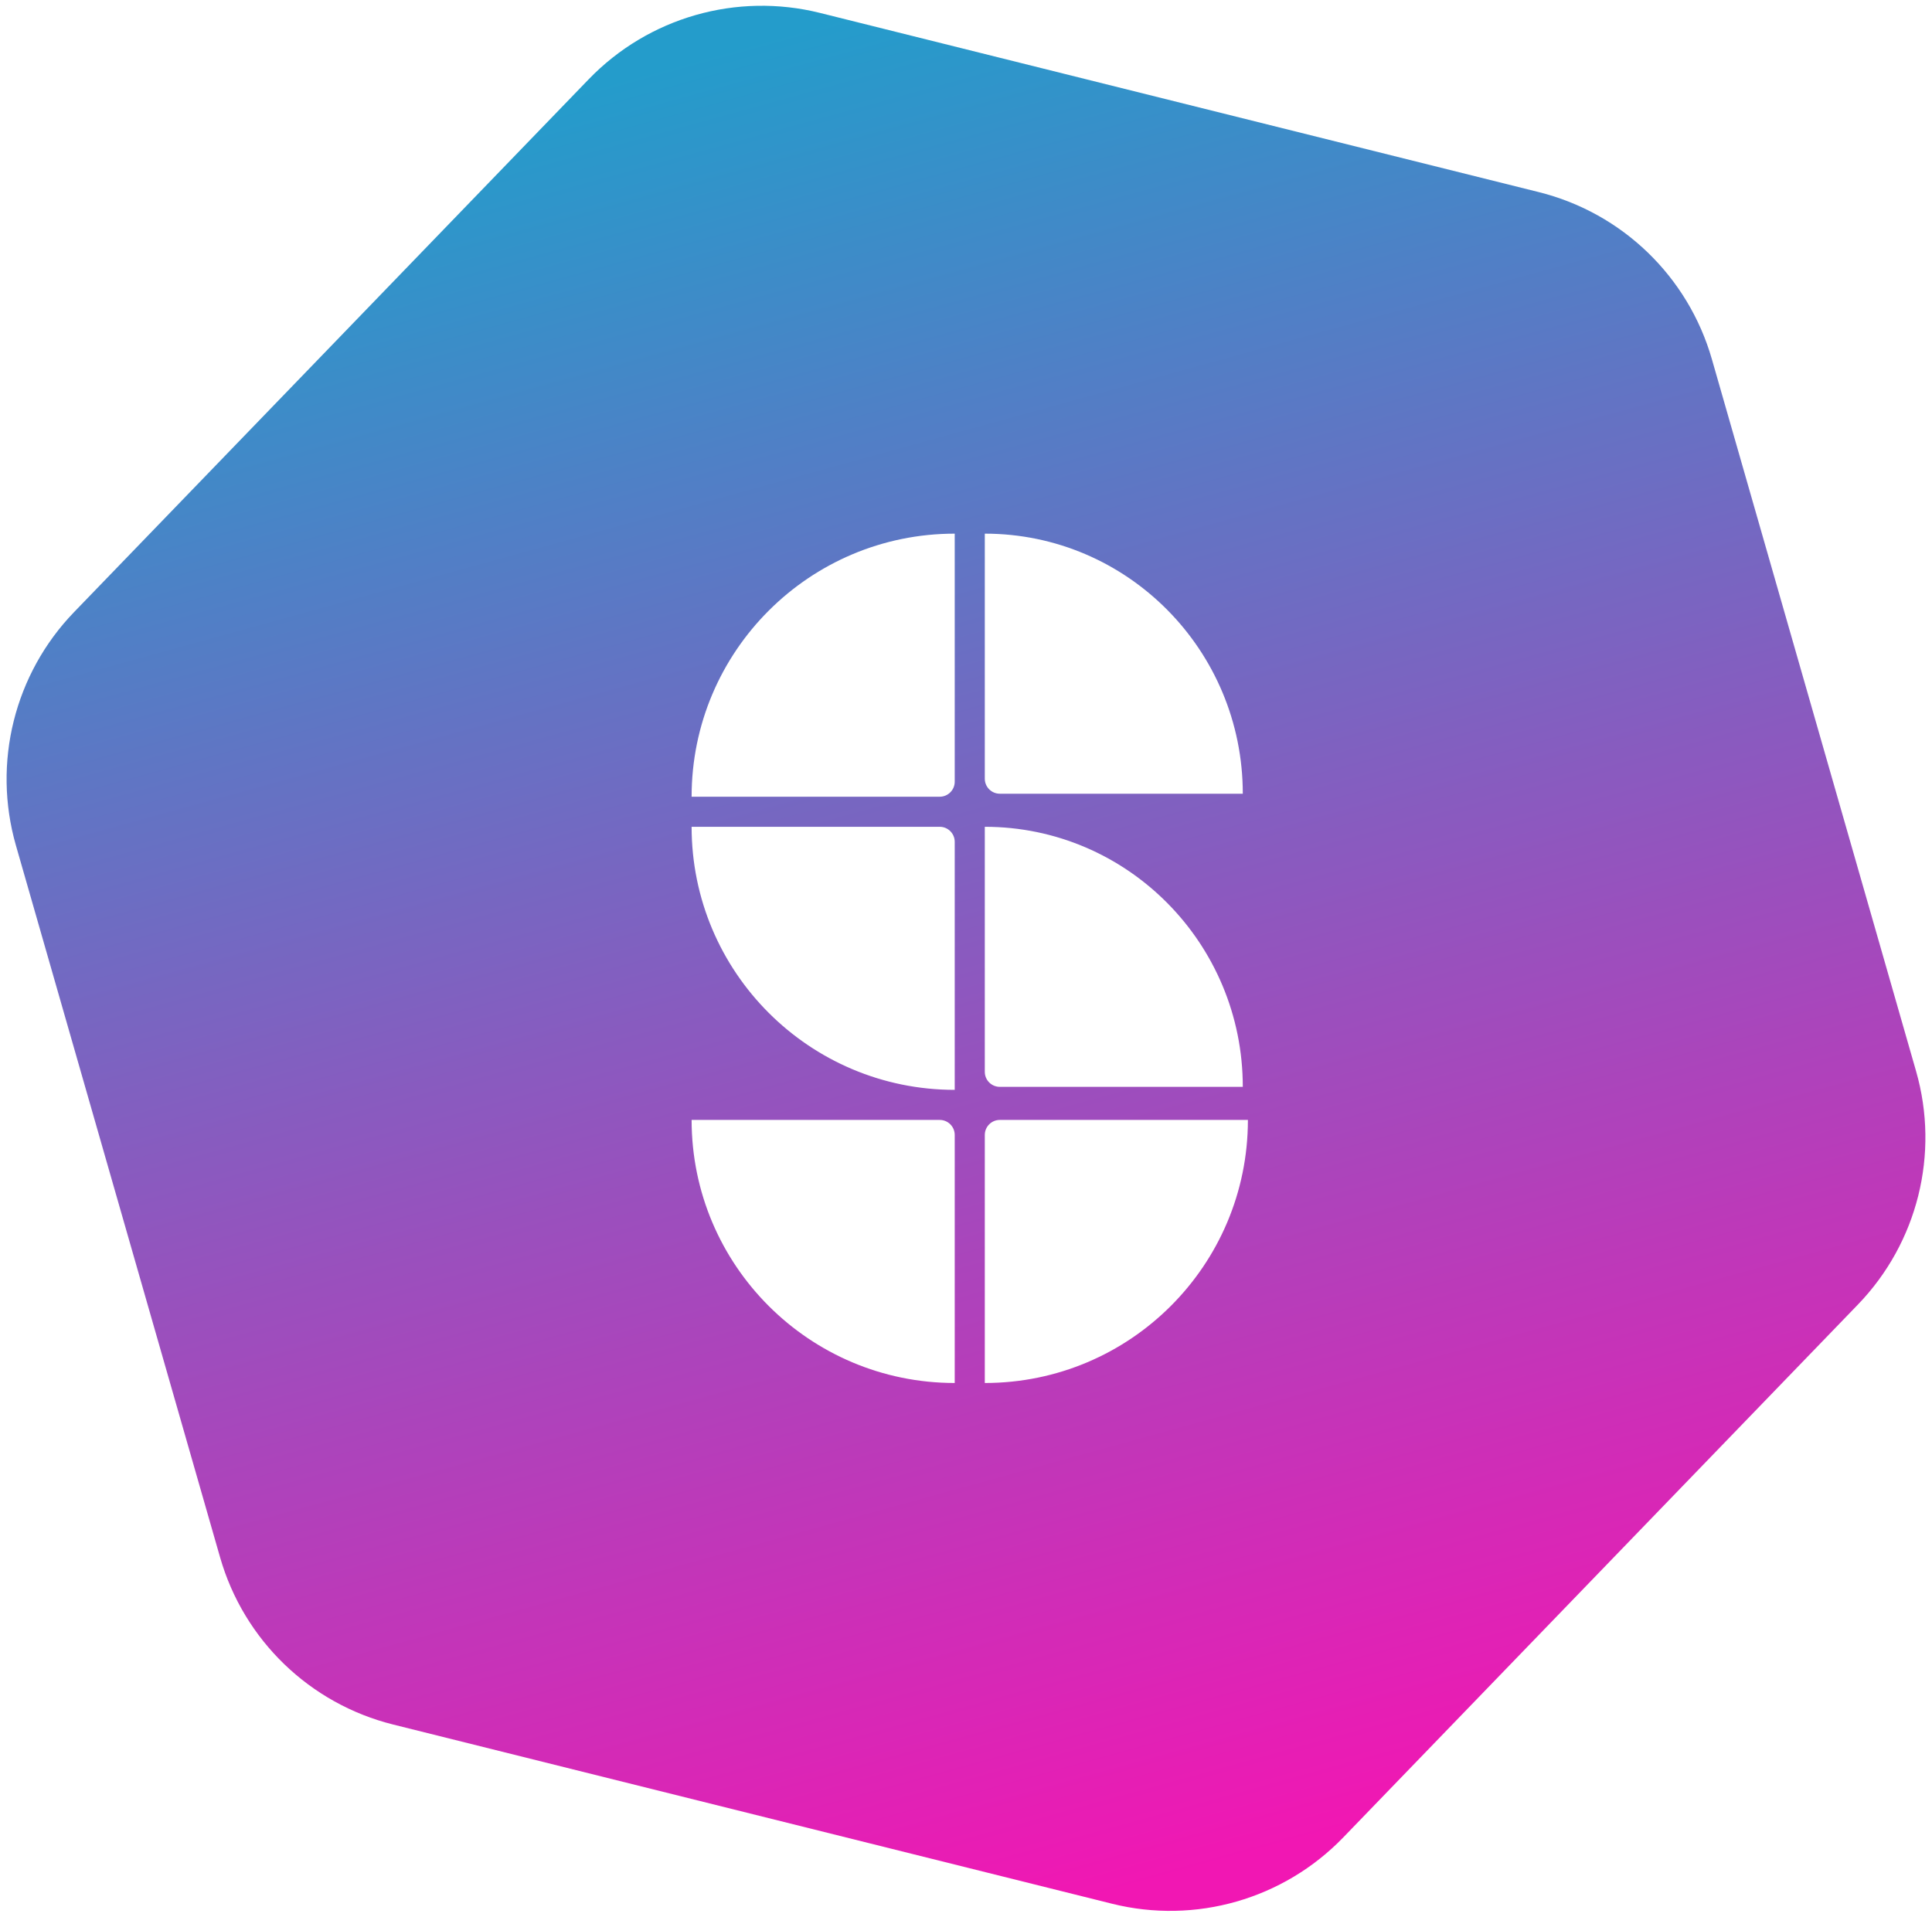
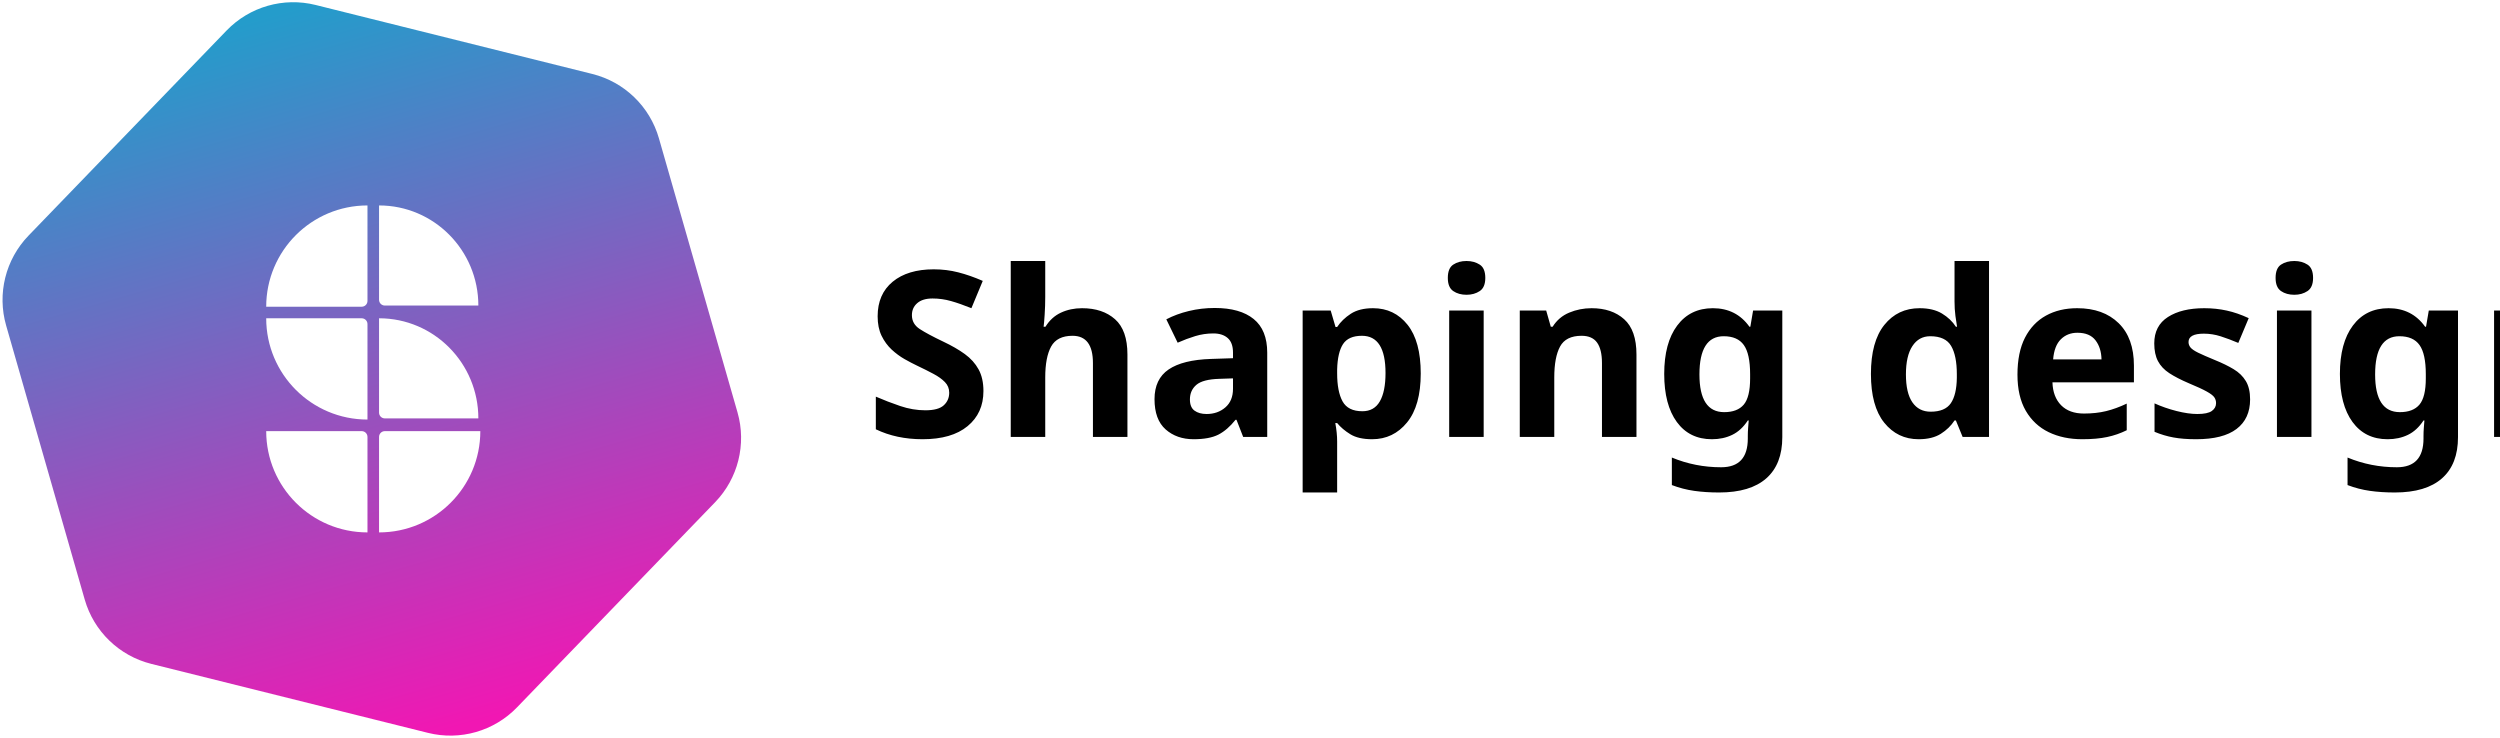
- <svg xmlns="http://www.w3.org/2000/svg" width="257px" height="255px" viewBox="0 0 257 255" version="1.1">
+ <svg xmlns="http://www.w3.org/2000/svg" width="864px" height="255px" viewBox="0 0 864 255" version="1.1">
  <defs>
    <linearGradient x1="36.218%" y1="1.937%" x2="63.782%" y2="98.063%" id="linearGradient-1">
      <stop stop-color="#249CCB" offset="0%" />
      <stop stop-color="#F117B3" offset="100%" />
    </linearGradient>
  </defs>
  <g id="Page-1" stroke="none" stroke-width="1" fill="none" fill-rule="evenodd">
-     <g id="shaping">
-       <path d="M109.078,1.719 L204.7,25.56 C215.793,28.326 224.567,36.799 227.719,47.789 L254.883,142.521 C258.034,153.511 255.083,165.347 247.141,173.57 L178.683,244.461 C170.741,252.685 159.015,256.047 147.922,253.281 L52.3,229.44 C41.207,226.674 32.433,218.201 29.281,207.211 L2.117,112.479 C-1.034,101.489 1.917,89.653 9.859,81.43 L78.317,10.539 C86.259,2.315 97.985,-1.047 109.078,1.719 Z M92,106 L125,106 C126.105,106 127,105.105 127,104 L127,71 C107.67,71 92,86.67 92,106 Z M127,145 L127,112 C127,110.895 126.105,110 125,110 L92,110 C92,129.33 107.67,145 127,145 Z M127,184 L127,151 C127,149.895 126.105,149 125,149 L92,149 C92,168.33 107.67,184 127,184 Z M131,71 C131,81.867 131,92.733 131,103.6 C131,104.705 131.895,105.6 133,105.6 L165.32,105.6 C165.32,86.491 149.954,71 131,71 Z M131,110 L131,142.6 C131,143.705 131.895,144.6 133,144.6 L165.32,144.6 C165.32,125.491 149.954,110 131,110 Z M166,149 L133,149 C131.895,149 131,149.895 131,151 L131,184 C150.33,184 166,168.33 166,149 Z" id="Combined-Shape" fill="url(#linearGradient-1)" fill-rule="nonzero" />
-       <g id="Group" transform="translate(92, 71)" />
+     <g id="Group-2">
+       <g id="shaping">
+         <path d="M109.078,1.719 L204.7,25.56 C215.793,28.326 224.567,36.799 227.719,47.789 L254.883,142.521 C258.034,153.511 255.083,165.347 247.141,173.57 L178.683,244.461 C170.741,252.685 159.015,256.047 147.922,253.281 L52.3,229.44 C41.207,226.674 32.433,218.201 29.281,207.211 L2.117,112.479 C-1.034,101.489 1.917,89.653 9.859,81.43 L78.317,10.539 C86.259,2.315 97.985,-1.047 109.078,1.719 Z M92,106 L125,106 C126.105,106 127,105.105 127,104 L127,71 C107.67,71 92,86.67 92,106 Z M127,145 L127,112 C127,110.895 126.105,110 125,110 L92,110 C92,129.33 107.67,145 127,145 Z M127,184 L127,151 C127,149.895 126.105,149 125,149 L92,149 C92,168.33 107.67,184 127,184 Z M131,71 C131,81.867 131,92.733 131,103.6 C131,104.705 131.895,105.6 133,105.6 L165.32,105.6 C165.32,86.491 149.954,71 131,71 Z M131,110 L131,142.6 C131,143.705 131.895,144.6 133,144.6 L165.32,144.6 C165.32,125.491 149.954,110 131,110 Z M166,149 L133,149 C131.895,149 131,149.895 131,151 L131,184 C150.33,184 166,168.33 166,149 Z" id="Combined-Shape" fill="url(#linearGradient-1)" fill-rule="nonzero" />
+         <g id="Group" transform="translate(92, 71)" />
+       </g>
+       <text id="Shaping-design" font-family="SofiaProBold, Sofia Pro" font-size="80" font-weight="bold" fill="#000000">
+         <tspan x="299" y="151">Shaping design</tspan>
+       </text>
    </g>
  </g>
</svg>
